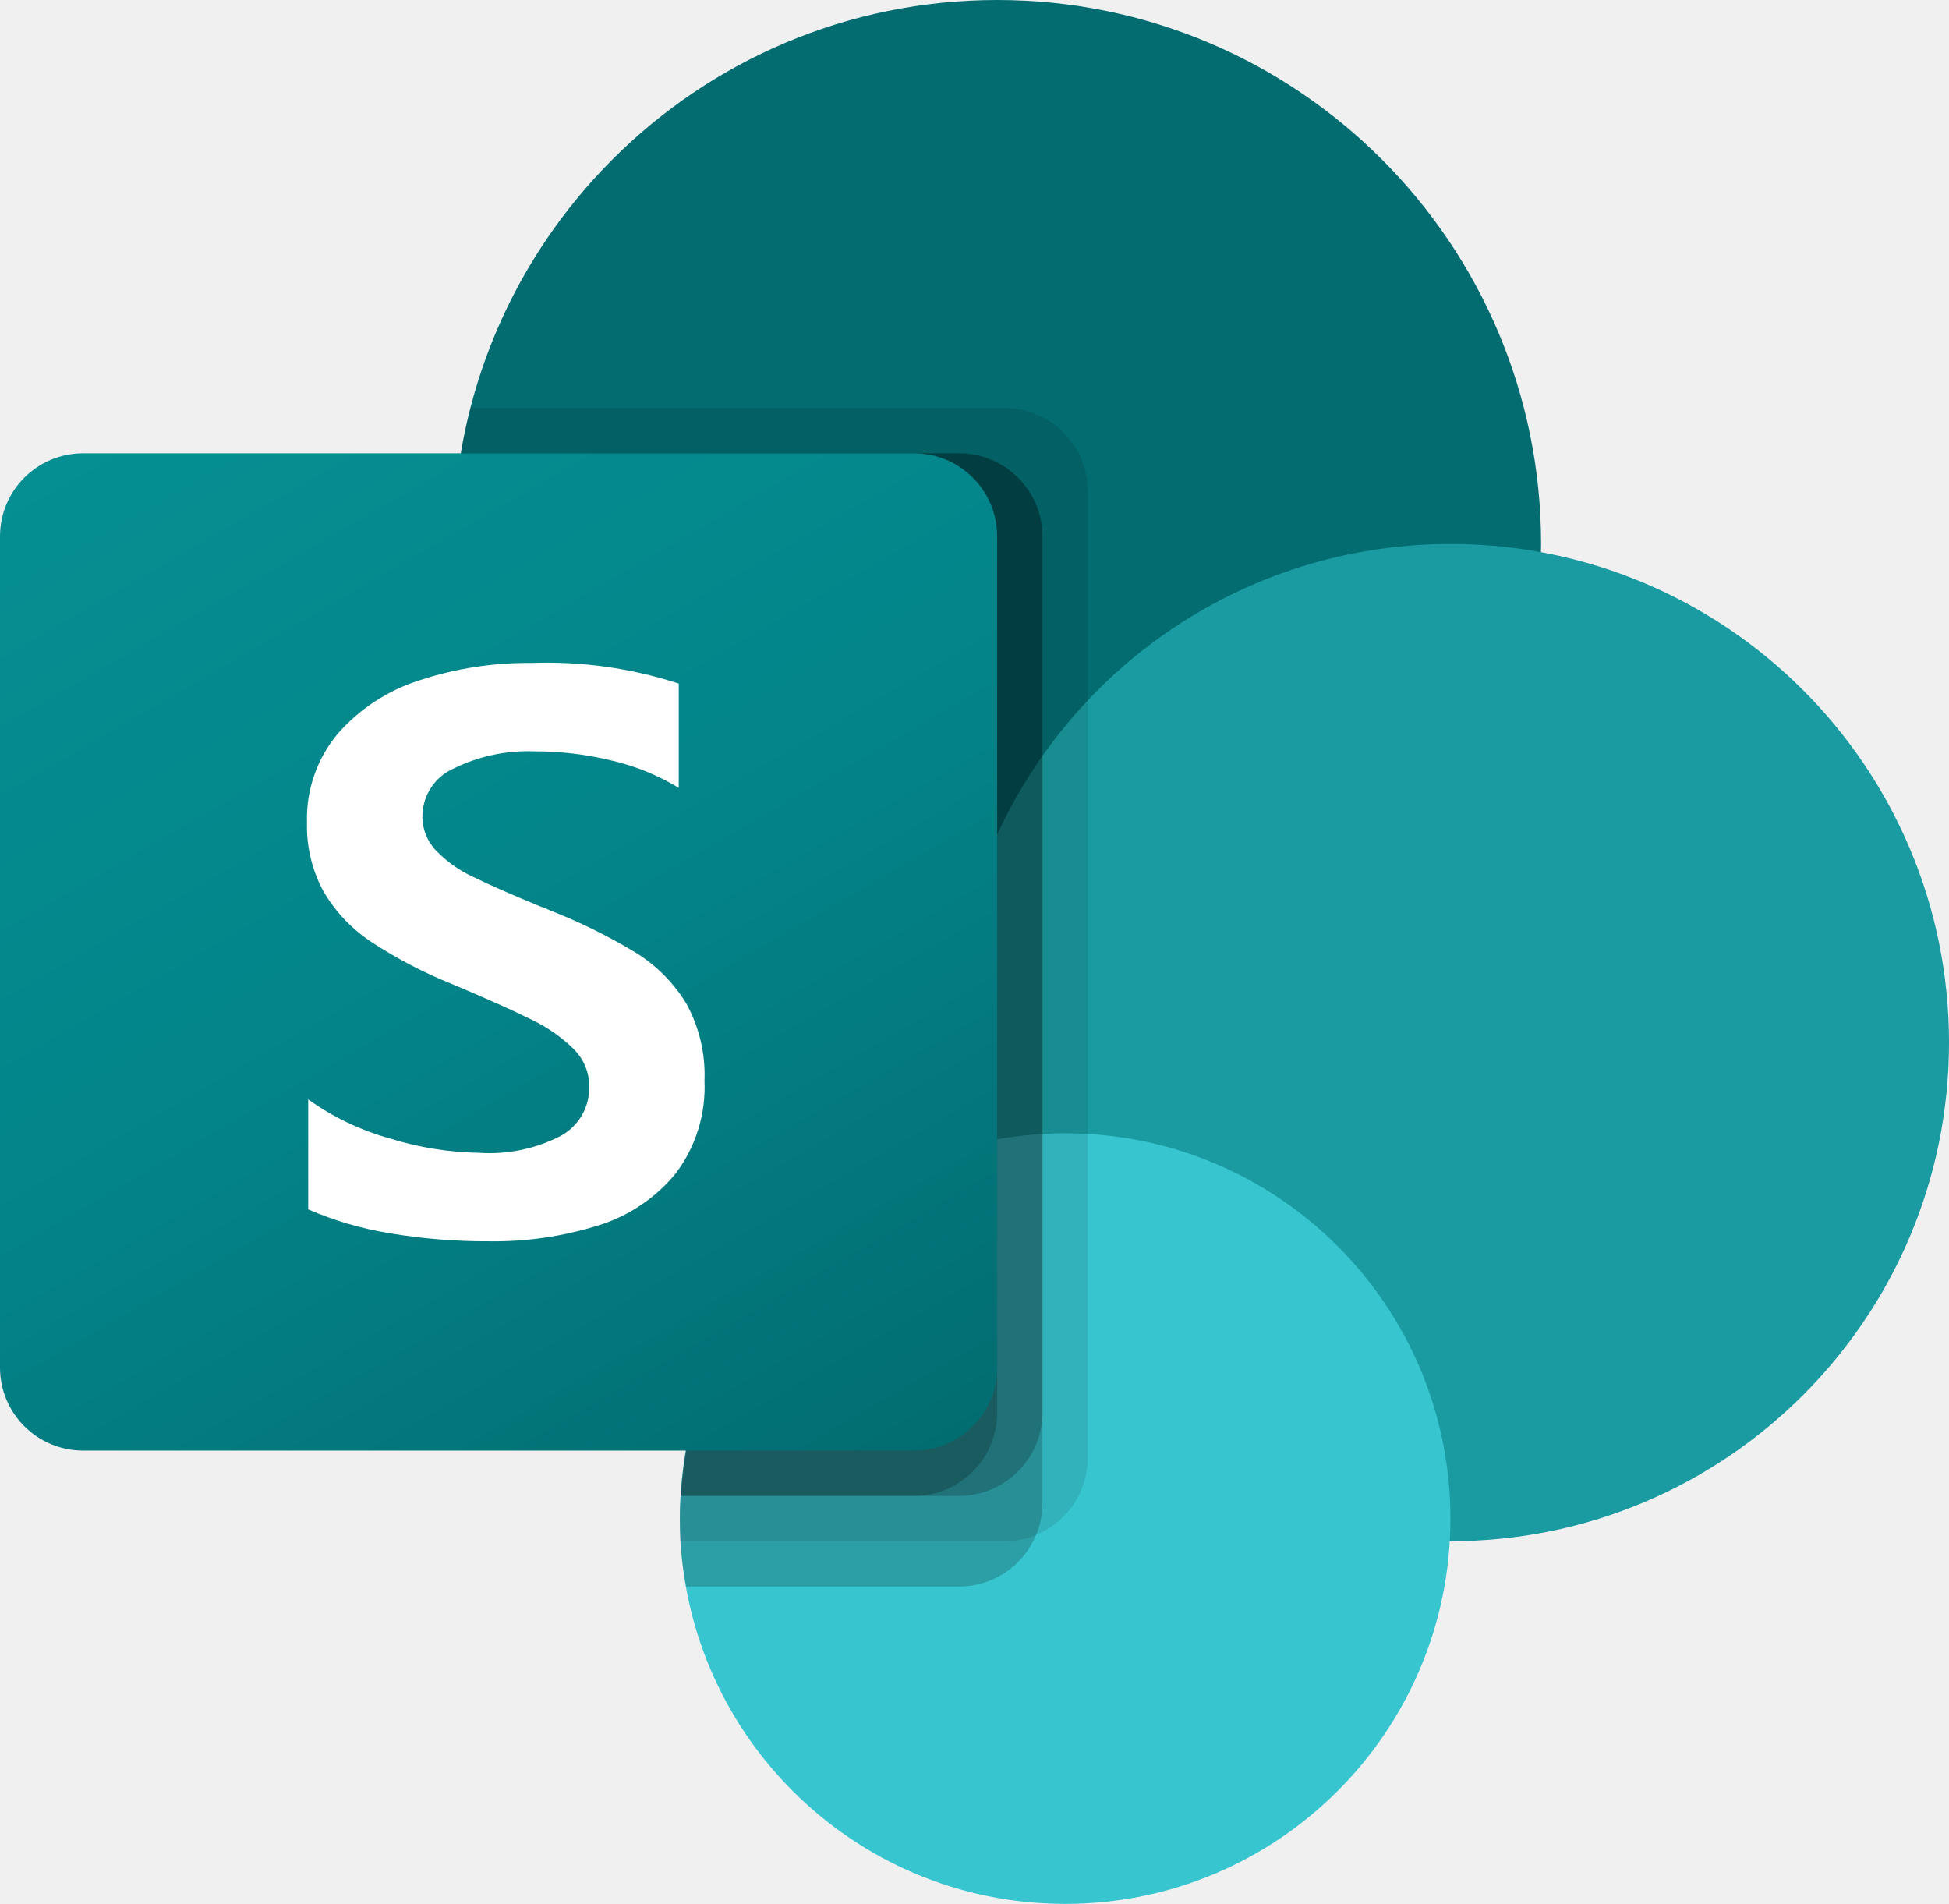
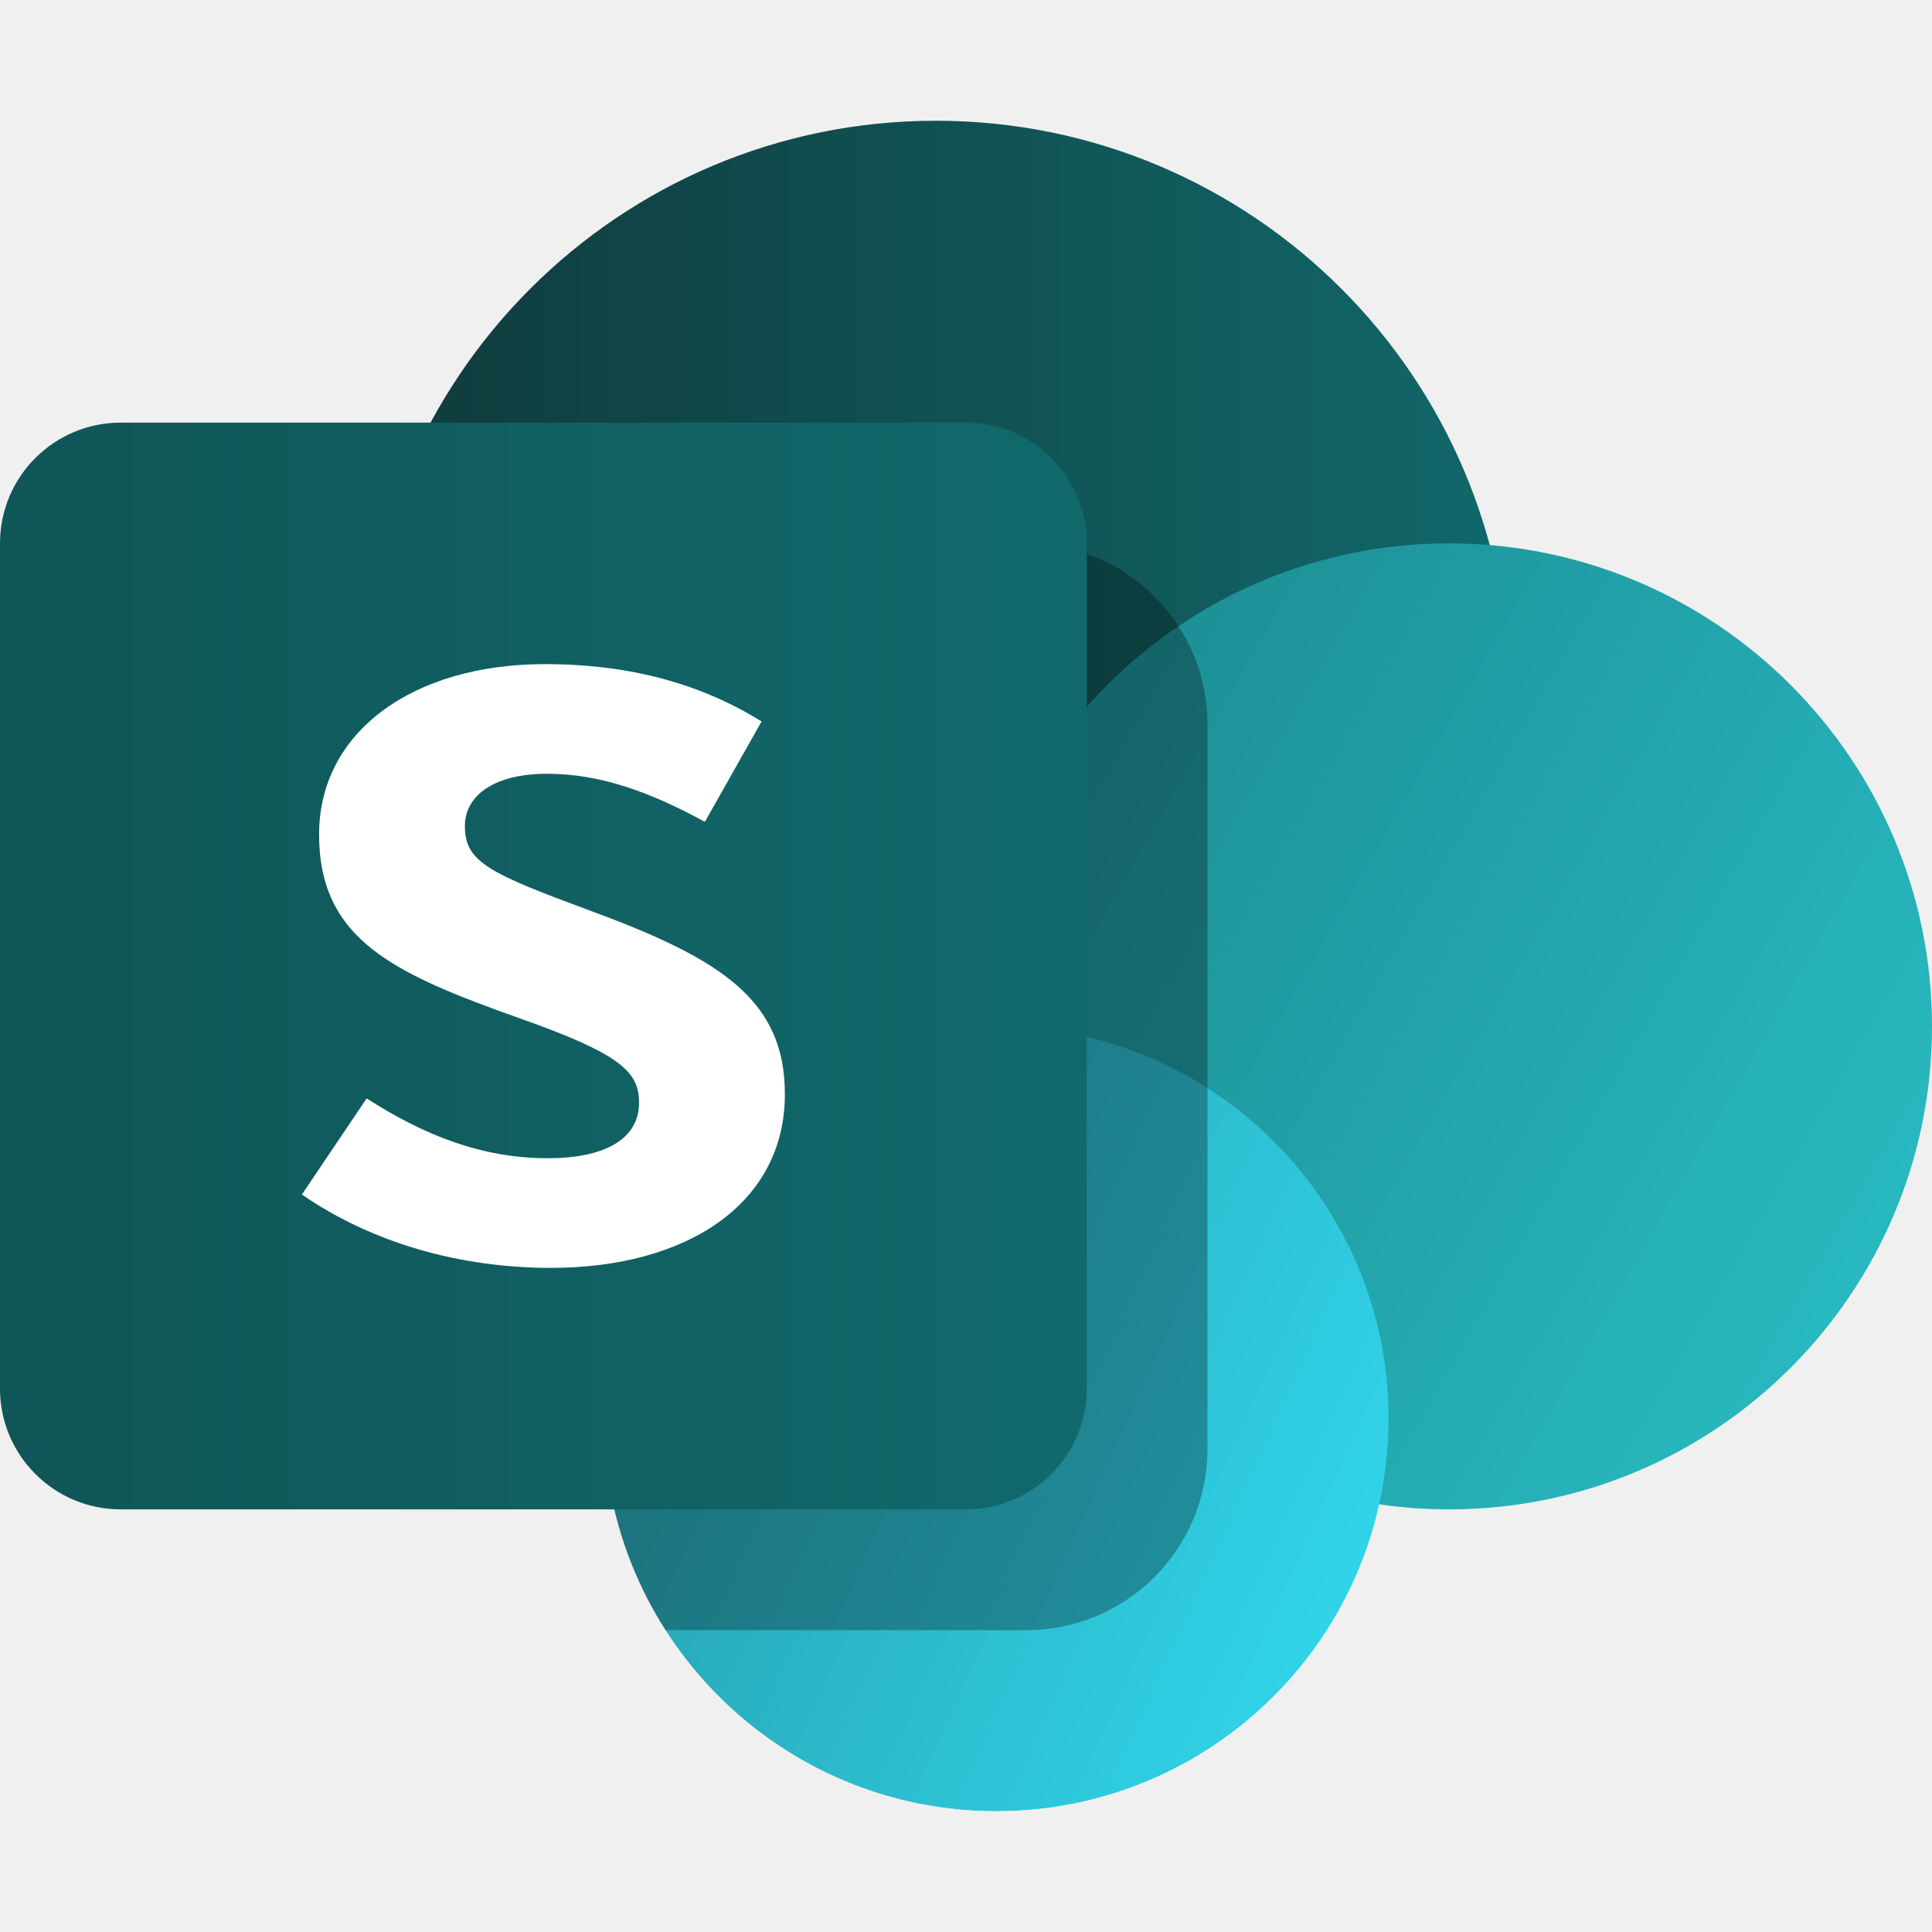
- <svg xmlns="http://www.w3.org/2000/svg" version="1.1" id="Livello_1" x="0px" y="0px" viewBox="0 0 1992.333 1946" enable-background="new 0 0 1992.333 1946" xml:space="preserve">
-   <circle fill="#036C70" cx="1019.333" cy="556" r="556" />
-   <circle fill="#1A9BA1" cx="1482.667" cy="1065.667" r="509.667" />
-   <circle fill="#37C6D0" cx="1088.833" cy="1552.167" r="393.833" />
-   <path opacity="0.1" enable-background="new    " d="M1112,501.79v988.753c-0.23,34.357-21.05,65.222-52.82,78.303  c-10.116,4.279-20.987,6.484-31.97,6.487H695.463c-0.463-7.877-0.463-15.29-0.463-23.167c-0.154-7.734,0.155-15.47,0.927-23.167  c8.48-148.106,99.721-278.782,235.837-337.77v-86.18c-302.932-48.005-509.592-332.495-461.587-635.427  c0.333-2.098,0.677-4.195,1.034-6.289c2.306-15.626,5.556-31.099,9.73-46.333h546.27C1073.964,417.178,1111.822,455.036,1112,501.79  z" />
-   <path opacity="0.2" enable-background="new    " d="M980.877,463.333H471.21c-51.486,302.386,151.908,589.256,454.293,640.742  c9.156,1.559,18.35,2.888,27.573,3.986c-143.633,68.11-248.3,261.552-257.196,420.938c-0.771,7.697-1.081,15.433-0.927,23.167  c0,7.877,0,15.29,0.463,23.167c0.836,15.574,2.85,31.063,6.023,46.333h279.39c34.357-0.23,65.222-21.05,78.303-52.82  c4.279-10.115,6.485-20.987,6.487-31.97V548.123C1065.443,501.387,1027.613,463.537,980.877,463.333z" />
-   <path opacity="0.2" enable-background="new    " d="M980.877,463.333H471.21c-51.475,302.414,151.95,589.297,454.364,640.773  c6.186,1.053,12.389,2.001,18.607,2.844c-139,73.021-239.543,266-248.254,422.05h284.95c46.681-0.353,84.437-38.109,84.79-84.79  V548.123C1065.489,501.369,1027.631,463.511,980.877,463.333z" />
-   <path opacity="0.2" enable-background="new    " d="M934.543,463.333H471.21c-48.606,285.482,130.279,560.404,410.977,631.616  C775.901,1216.384,710.711,1368.301,695.927,1529h238.617c46.754-0.178,84.612-38.036,84.79-84.79V548.123  C1019.308,501.306,981.361,463.359,934.543,463.333z" />
-   <linearGradient id="SVGID_1_" gradientUnits="userSpaceOnUse" x1="177.079" y1="1551.028" x2="842.255" y2="398.972" gradientTransform="matrix(1 0 0 -1 0 1948)">
-     <stop offset="0" style="stop-color:#058F92" />
-     <stop offset="0.5" style="stop-color:#038489" />
-     <stop offset="1" style="stop-color:#026D71" />
-   </linearGradient>
-   <path fill="url(#SVGID_1_)" d="M84.929,463.333h849.475c46.905,0,84.929,38.024,84.929,84.929v849.475  c0,46.905-38.024,84.929-84.929,84.929H84.929c-46.905,0-84.929-38.024-84.929-84.929V548.262  C0,501.357,38.024,463.333,84.929,463.333z" />
-   <path fill="#FFFFFF" d="M379.331,962.621c-19.903-13.202-36.528-30.777-48.604-51.384c-11.701-21.542-17.533-45.781-16.912-70.288  c-1.042-33.181,10.155-65.586,31.46-91.045c22.388-25.49,51.326-44.366,83.678-54.581c36.871-12.136,75.49-18.116,114.304-17.699  c51.043-1.865,102.015,5.272,150.583,21.082v106.567c-21.103-12.784-44.088-22.166-68.11-27.8  c-26.065-6.392-52.81-9.597-79.647-9.545c-28.3-1.039-56.419,4.913-81.871,17.329c-19.65,8.475-32.392,27.807-32.433,49.206  c-0.08,12.981,4.907,25.481,13.9,34.843c10.622,11.037,23.187,20.021,37.067,26.503c15.444,7.691,38.611,17.916,69.5,30.673  c3.401,1.075,6.716,2.407,9.915,3.985c30.401,11.881,59.729,26.344,87.663,43.229c21.154,13.043,38.908,30.924,51.801,52.171  c13.218,24.085,19.625,51.315,18.533,78.767c1.509,34.066-8.913,67.591-29.468,94.798c-20.488,25.012-47.88,43.446-78.767,53.005  c-36.329,11.387-74.245,16.892-112.312,16.309c-34.154,0.155-68.258-2.635-101.933-8.34c-28.434-4.653-56.182-12.807-82.612-24.279  v-112.358c25.264,18.043,53.489,31.529,83.4,39.847c29.81,9.289,60.798,14.251,92.018,14.734c28.895,1.83,57.739-4.291,83.4-17.699  c17.976-10.144,28.909-29.358,28.449-49.994c0.12-14.359-5.56-28.158-15.753-38.271c-12.676-12.444-27.352-22.671-43.414-30.256  c-18.533-9.267-45.824-21.483-81.871-36.65C432.618,993.951,405.161,979.594,379.331,962.621z" />
+ <svg xmlns="http://www.w3.org/2000/svg" width="800px" height="800px" viewBox="0 0 32 32" fill="none">
+   <circle cx="15.5" cy="11.5" r="9.5" fill="url(#paint0_linear_87_7767)" />
+   <circle cx="24" cy="17" r="8" fill="url(#paint1_linear_87_7767)" />
+   <mask id="mask0_87_7767" style="mask-type:alpha" maskUnits="userSpaceOnUse" x="10" y="6" width="13" height="24">
+     <path d="M23 23.5C23 27.09 20.09 30 16.5 30C12.91 30 10 27.09 10 23.5C10 19.91 10 6 10 6H23C23 6 23 21.199 23 23.5Z" fill="#C4C4C4" />
+   </mask>
+   <g mask="url(#mask0_87_7767)">
+     <circle cx="16.5" cy="23.5" r="6.5" fill="url(#paint2_linear_87_7767)" />
+     <path d="M7 12C7 10.343 8.343 9 10 9H17C18.657 9 20 10.343 20 12V24C20 25.657 18.657 27 17 27H7V12Z" fill="#000000" fill-opacity="0.3" />
+   </g>
+   <rect y="7" width="18" height="18" rx="2" fill="url(#paint3_linear_87_7767)" />
+   <path d="M13 18.123C13 16.573 11.96 15.888 9.797 15.092C8.103 14.464 7.7 14.282 7.7 13.682C7.7 13.165 8.203 12.816 9.059 12.816C9.931 12.816 10.753 13.109 11.675 13.612L12.614 11.95C11.625 11.335 10.451 11 9.025 11C6.845 11 5.285 12.117 5.285 13.821C5.285 15.567 6.526 16.126 8.606 16.866C10.266 17.453 10.585 17.746 10.585 18.263C10.585 18.877 9.998 19.184 9.075 19.184C7.985 19.184 7.029 18.807 6.073 18.193L5 19.785C6.174 20.595 7.633 21 9.126 21C11.373 21 13 19.939 13 18.123Z" fill="white" />
+   <defs>
+     <linearGradient id="paint0_linear_87_7767" x1="6" y1="11.5" x2="26.583" y2="11.5" gradientUnits="userSpaceOnUse">
+       <stop stop-color="#103A3B" />
+       <stop offset="1" stop-color="#116B6E" />
+     </linearGradient>
+     <linearGradient id="paint1_linear_87_7767" x1="18" y1="13" x2="32" y2="21" gradientUnits="userSpaceOnUse">
+       <stop stop-color="#1D9097" />
+       <stop offset="1" stop-color="#29BBC2" />
+     </linearGradient>
+     <linearGradient id="paint2_linear_87_7767" x1="12" y1="21.5" x2="23" y2="26.5" gradientUnits="userSpaceOnUse">
+       <stop stop-color="#28A6B5" />
+       <stop offset="1" stop-color="#31D6EC" />
+     </linearGradient>
+     <linearGradient id="paint3_linear_87_7767" x1="0" y1="16" x2="19.5" y2="16" gradientUnits="userSpaceOnUse">
+       <stop stop-color="#105557" />
+       <stop offset="1" stop-color="#116B6E" />
+     </linearGradient>
+   </defs>
</svg>
